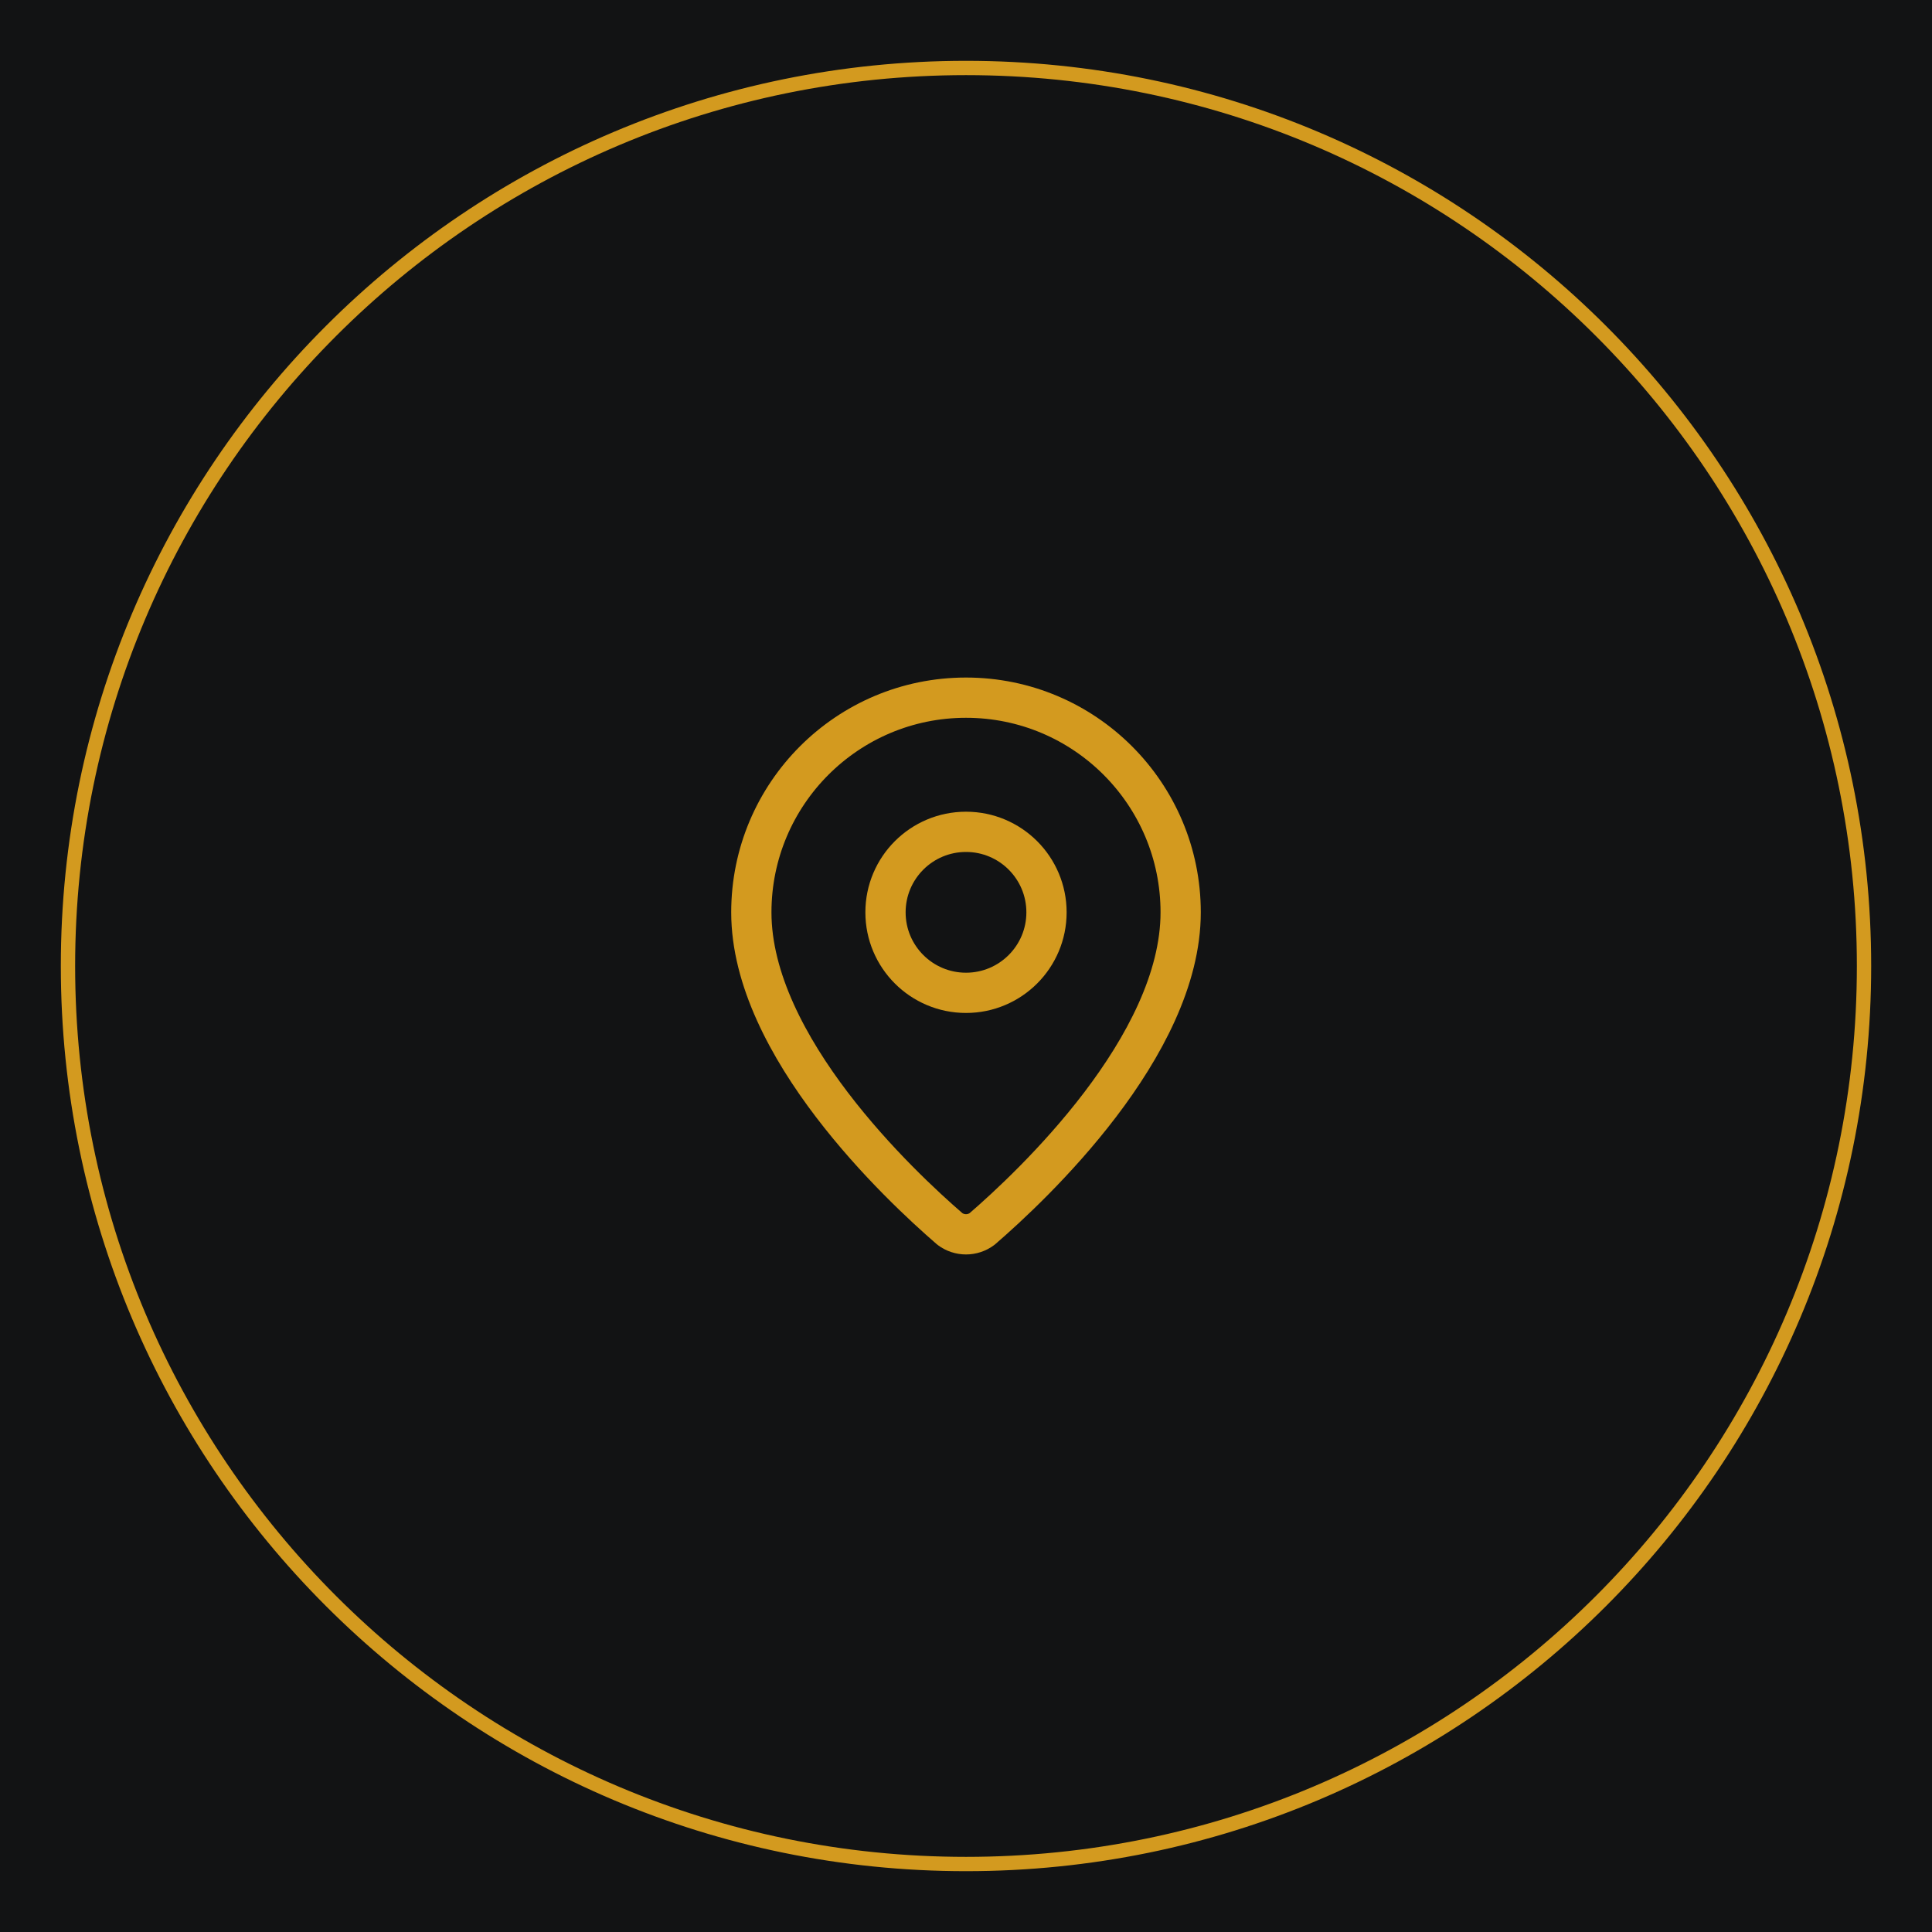
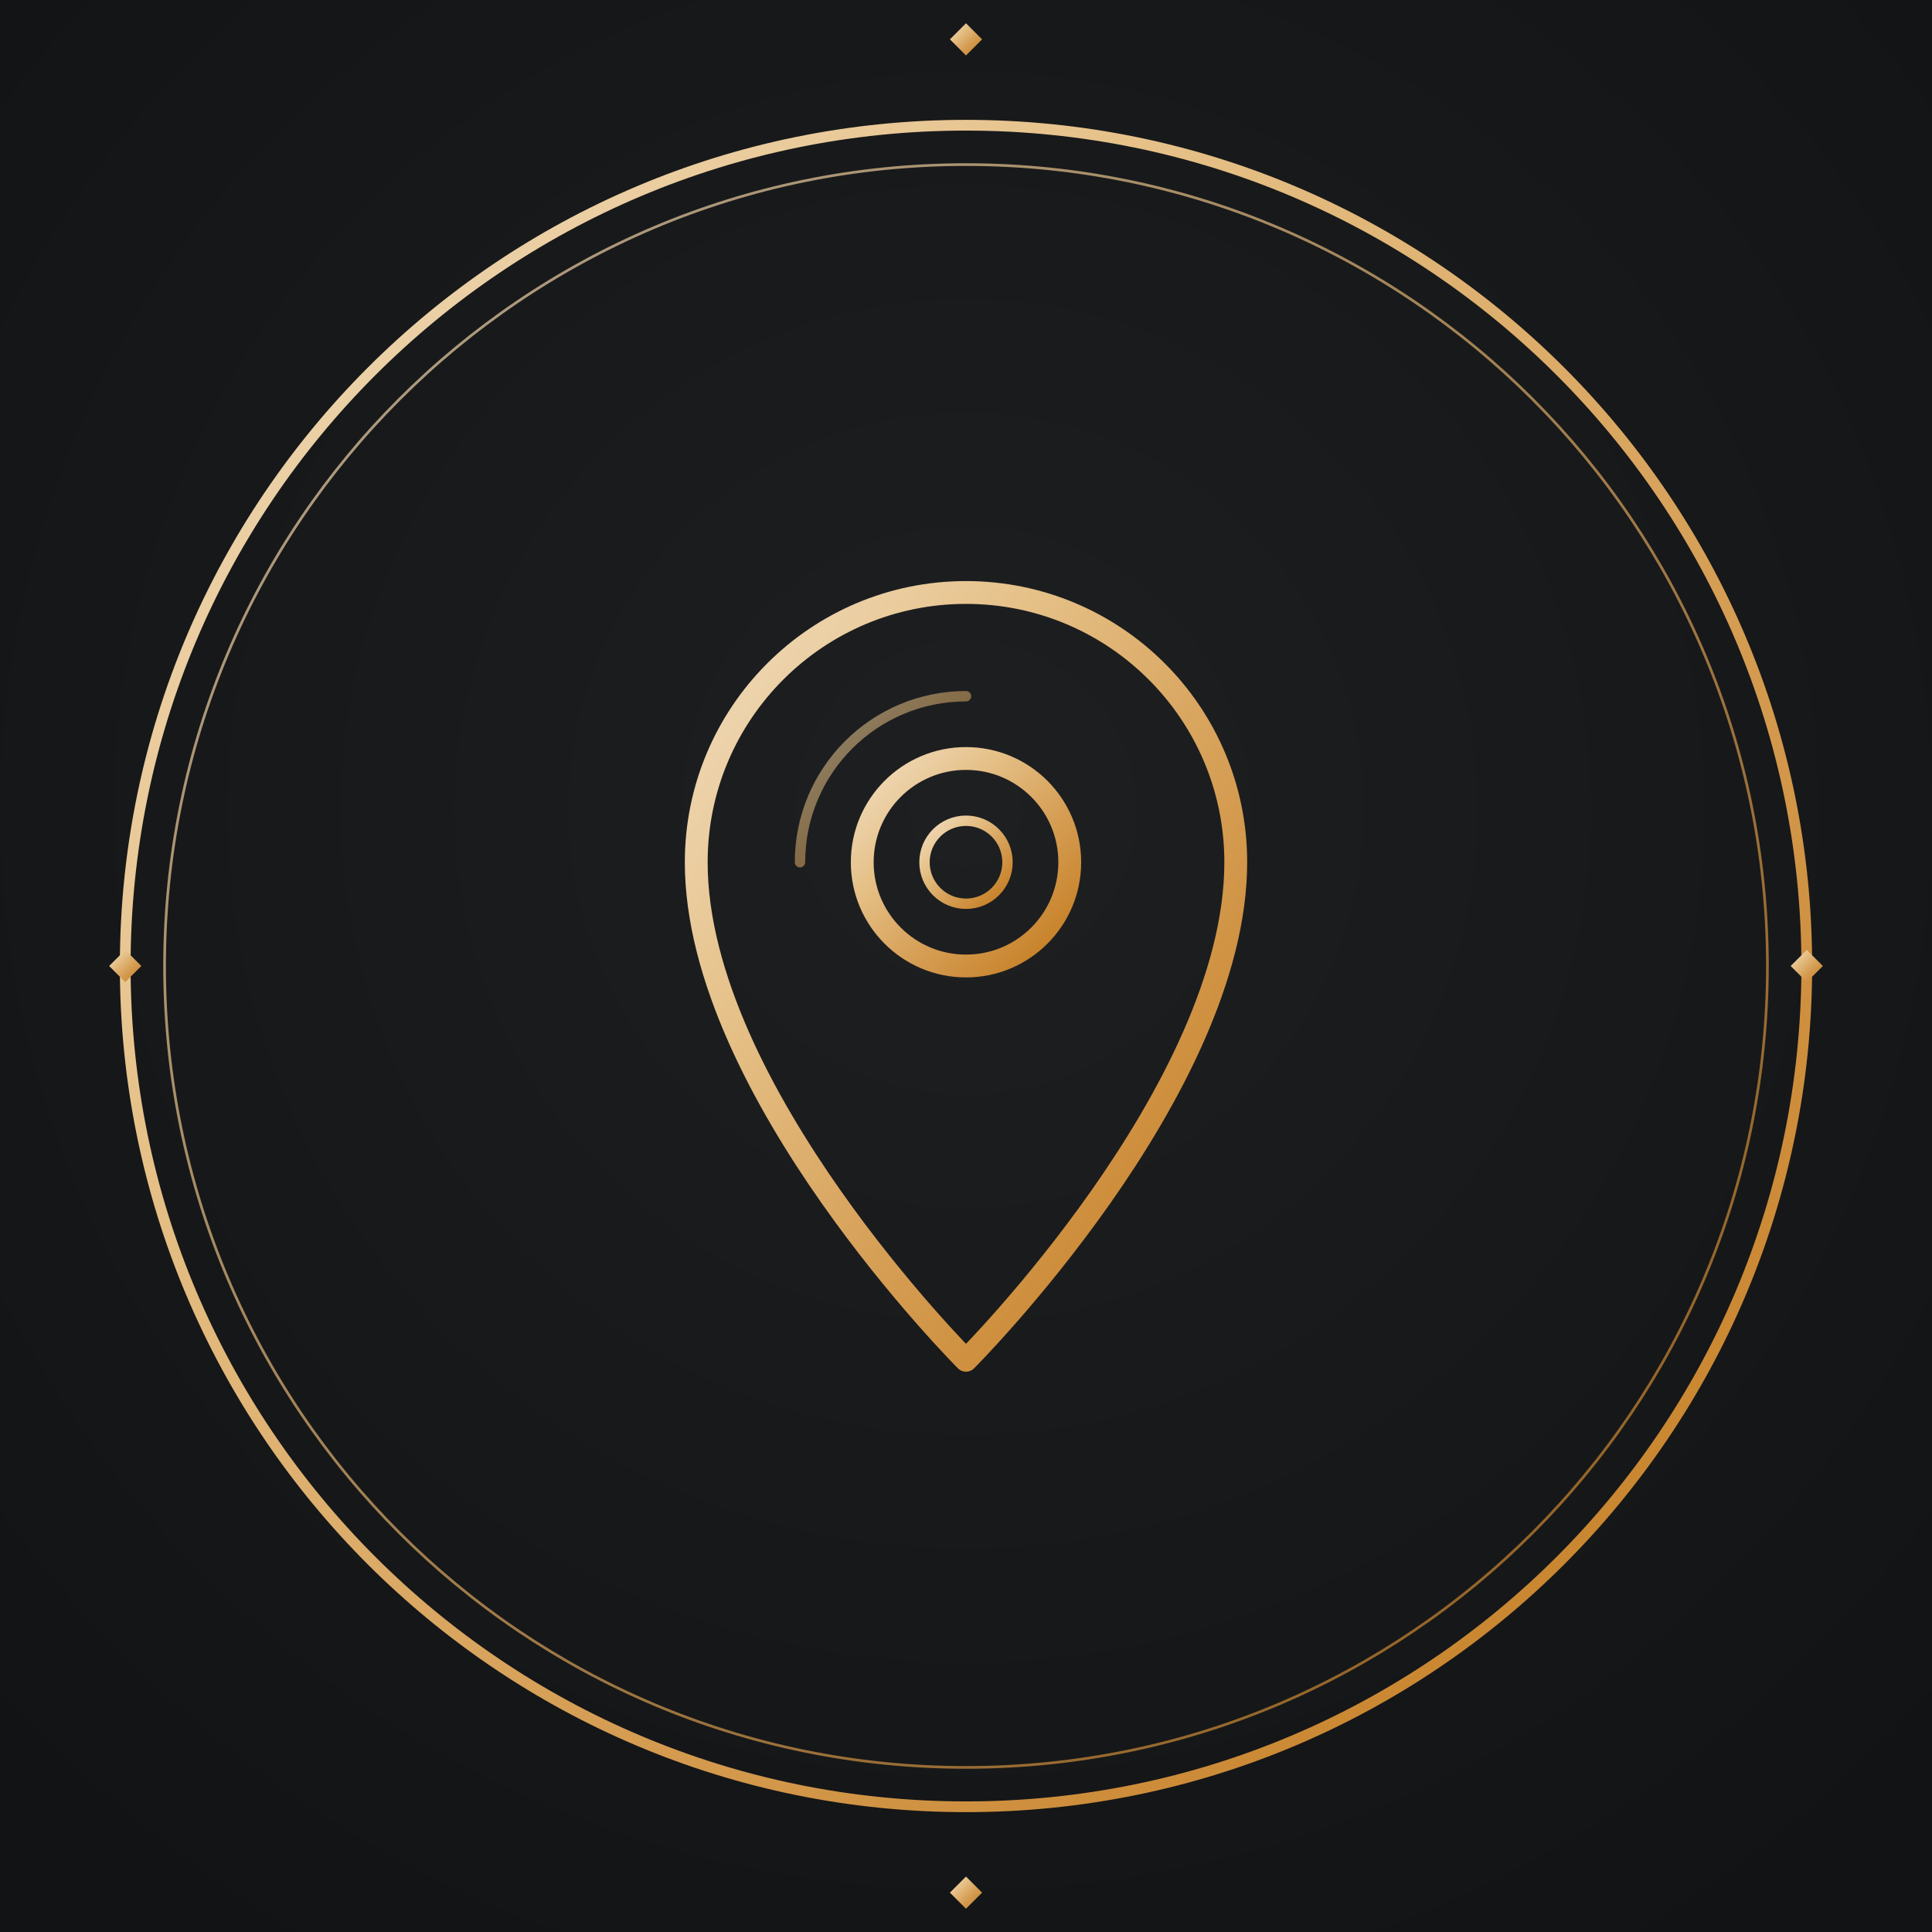
<svg xmlns="http://www.w3.org/2000/svg" width="1080" height="1080" viewBox="0 0 1080 1080">
-   <rect width="1080" height="1080" fill="#121314" />
-   <circle cx="540" cy="540" r="502" fill="none" stroke="#D39A1F" stroke-width="8" />
-   <g transform="translate(360 360) scale(15)" fill="none" stroke="#D39A1F" stroke-width="1.5" stroke-linecap="round" stroke-linejoin="round">
-     <path d="M20 10c0 4.993-5.539 10.193-7.399 11.799a1 1 0 0 1-1.202 0C9.539 20.193 4 14.993 4 10a8 8 0 0 1 16 0" />
-     <circle cx="12" cy="10" r="3" />
+   <defs>
+     <linearGradient id="g-localizacao" x1="0" y1="0" x2="1" y2="1">
+       <stop offset="0" stop-color="#F1DDC0" />
+       <stop offset=".3" stop-color="#E6C28A" />
+       <stop offset=".6" stop-color="#D69F56" />
+       <stop offset="1" stop-color="#C3791C" />
+     </linearGradient>
+     <radialGradient id="f-localizacao" cx=".5" cy=".42" r=".7">
+       <stop offset="0" stop-color="#1E1F21" />
+       <stop offset="1" stop-color="#121314" />
+     </radialGradient>
+   </defs>
+   <rect width="1080" height="1080" fill="url(#f-localizacao)" />
+   <circle cx="540" cy="540" r="470" fill="none" stroke="url(#g-localizacao)" stroke-width="6" />
+   <circle cx="540" cy="540" r="448" fill="none" stroke="url(#g-localizacao)" stroke-width="1.5" opacity=".7" />
+   <path d="M540 13l9 9-9 9-9-9z" fill="url(#g-localizacao)" stroke="none" />
+   <path d="M540 1049l9 9-9 9-9-9z" fill="url(#g-localizacao)" stroke="none" />
+   <path d="M70 531l9 9-9 9-9-9z" fill="url(#g-localizacao)" stroke="none" />
+   <path d="M1010 531l9 9-9 9-9-9z" fill="url(#g-localizacao)" stroke="none" />
+   <g transform="translate(250 250) scale(5.8)" fill="none" stroke="url(#g-localizacao)" stroke-width="2.2" stroke-linecap="round" stroke-linejoin="round" color="#D69F56">
+     <path d="M50 88S24 62 24 40a26 26 0 0 1 52 0c0 22-26 48-26 48z" />
+     <circle cx="50" cy="40" r="10" />
+     <circle cx="50" cy="40" r="4" stroke-width="1" />
+     <path d="M30 90h40" stroke-width="1" opacity=".55" />
+     <path d="M34 40a16 16 0 0 1 16-16" stroke-width="1" opacity=".55" />
  </g>
</svg>
